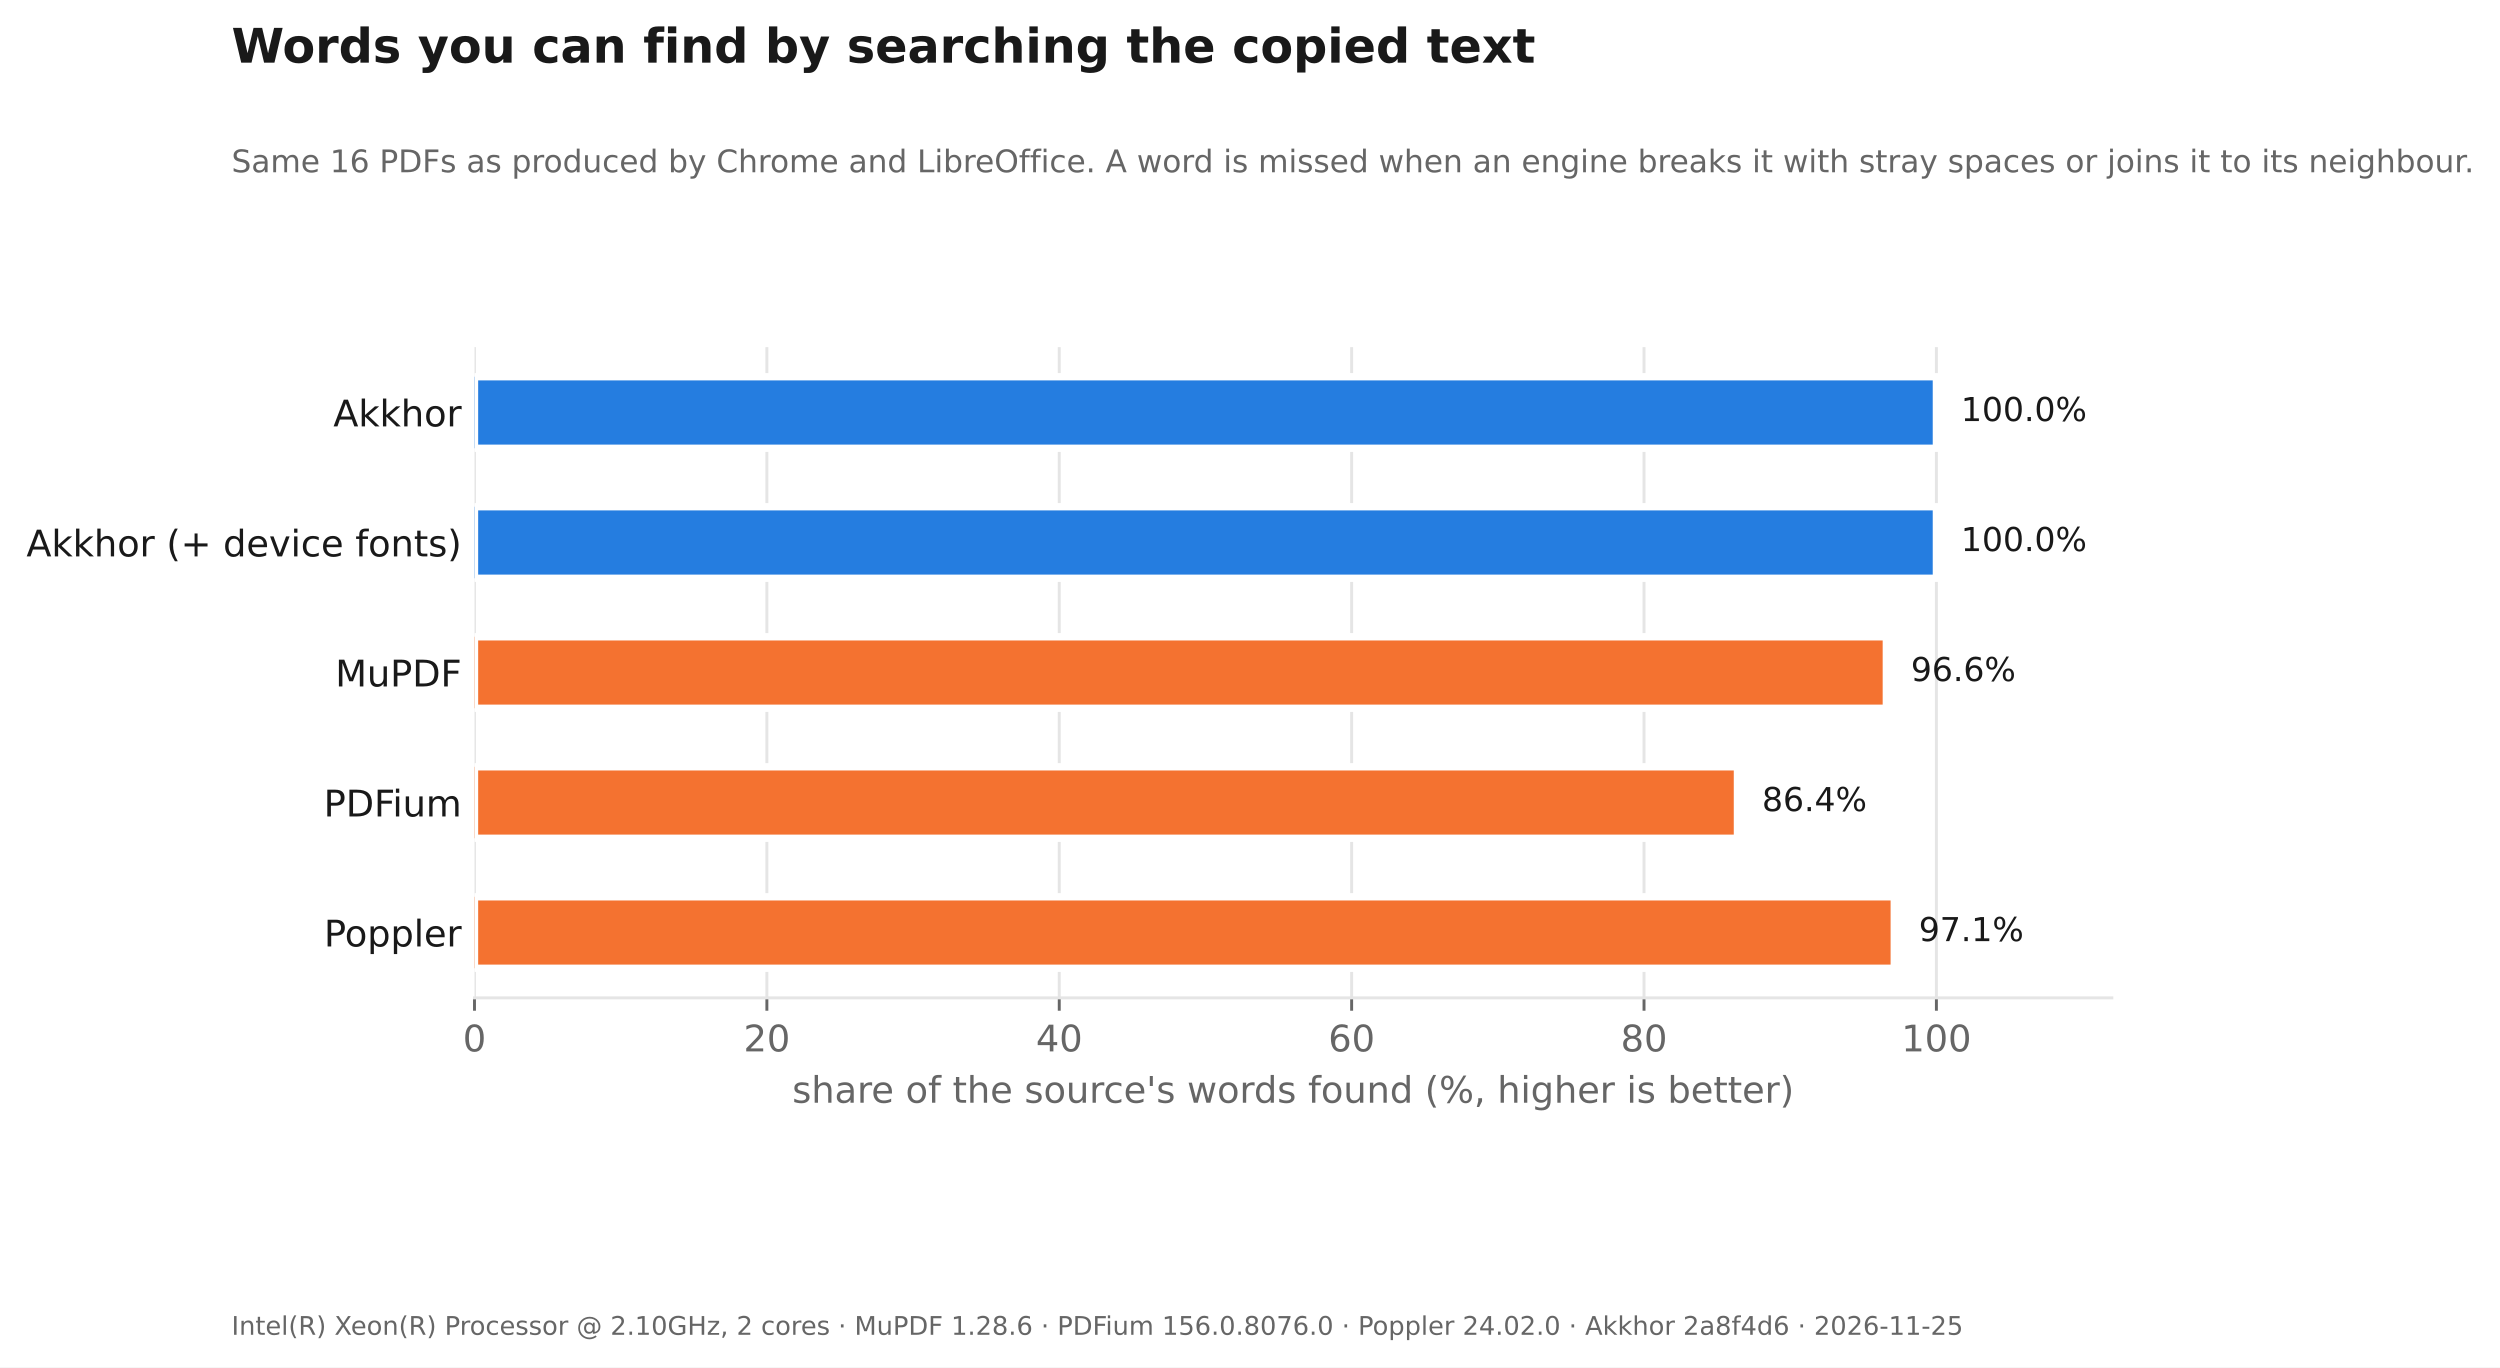
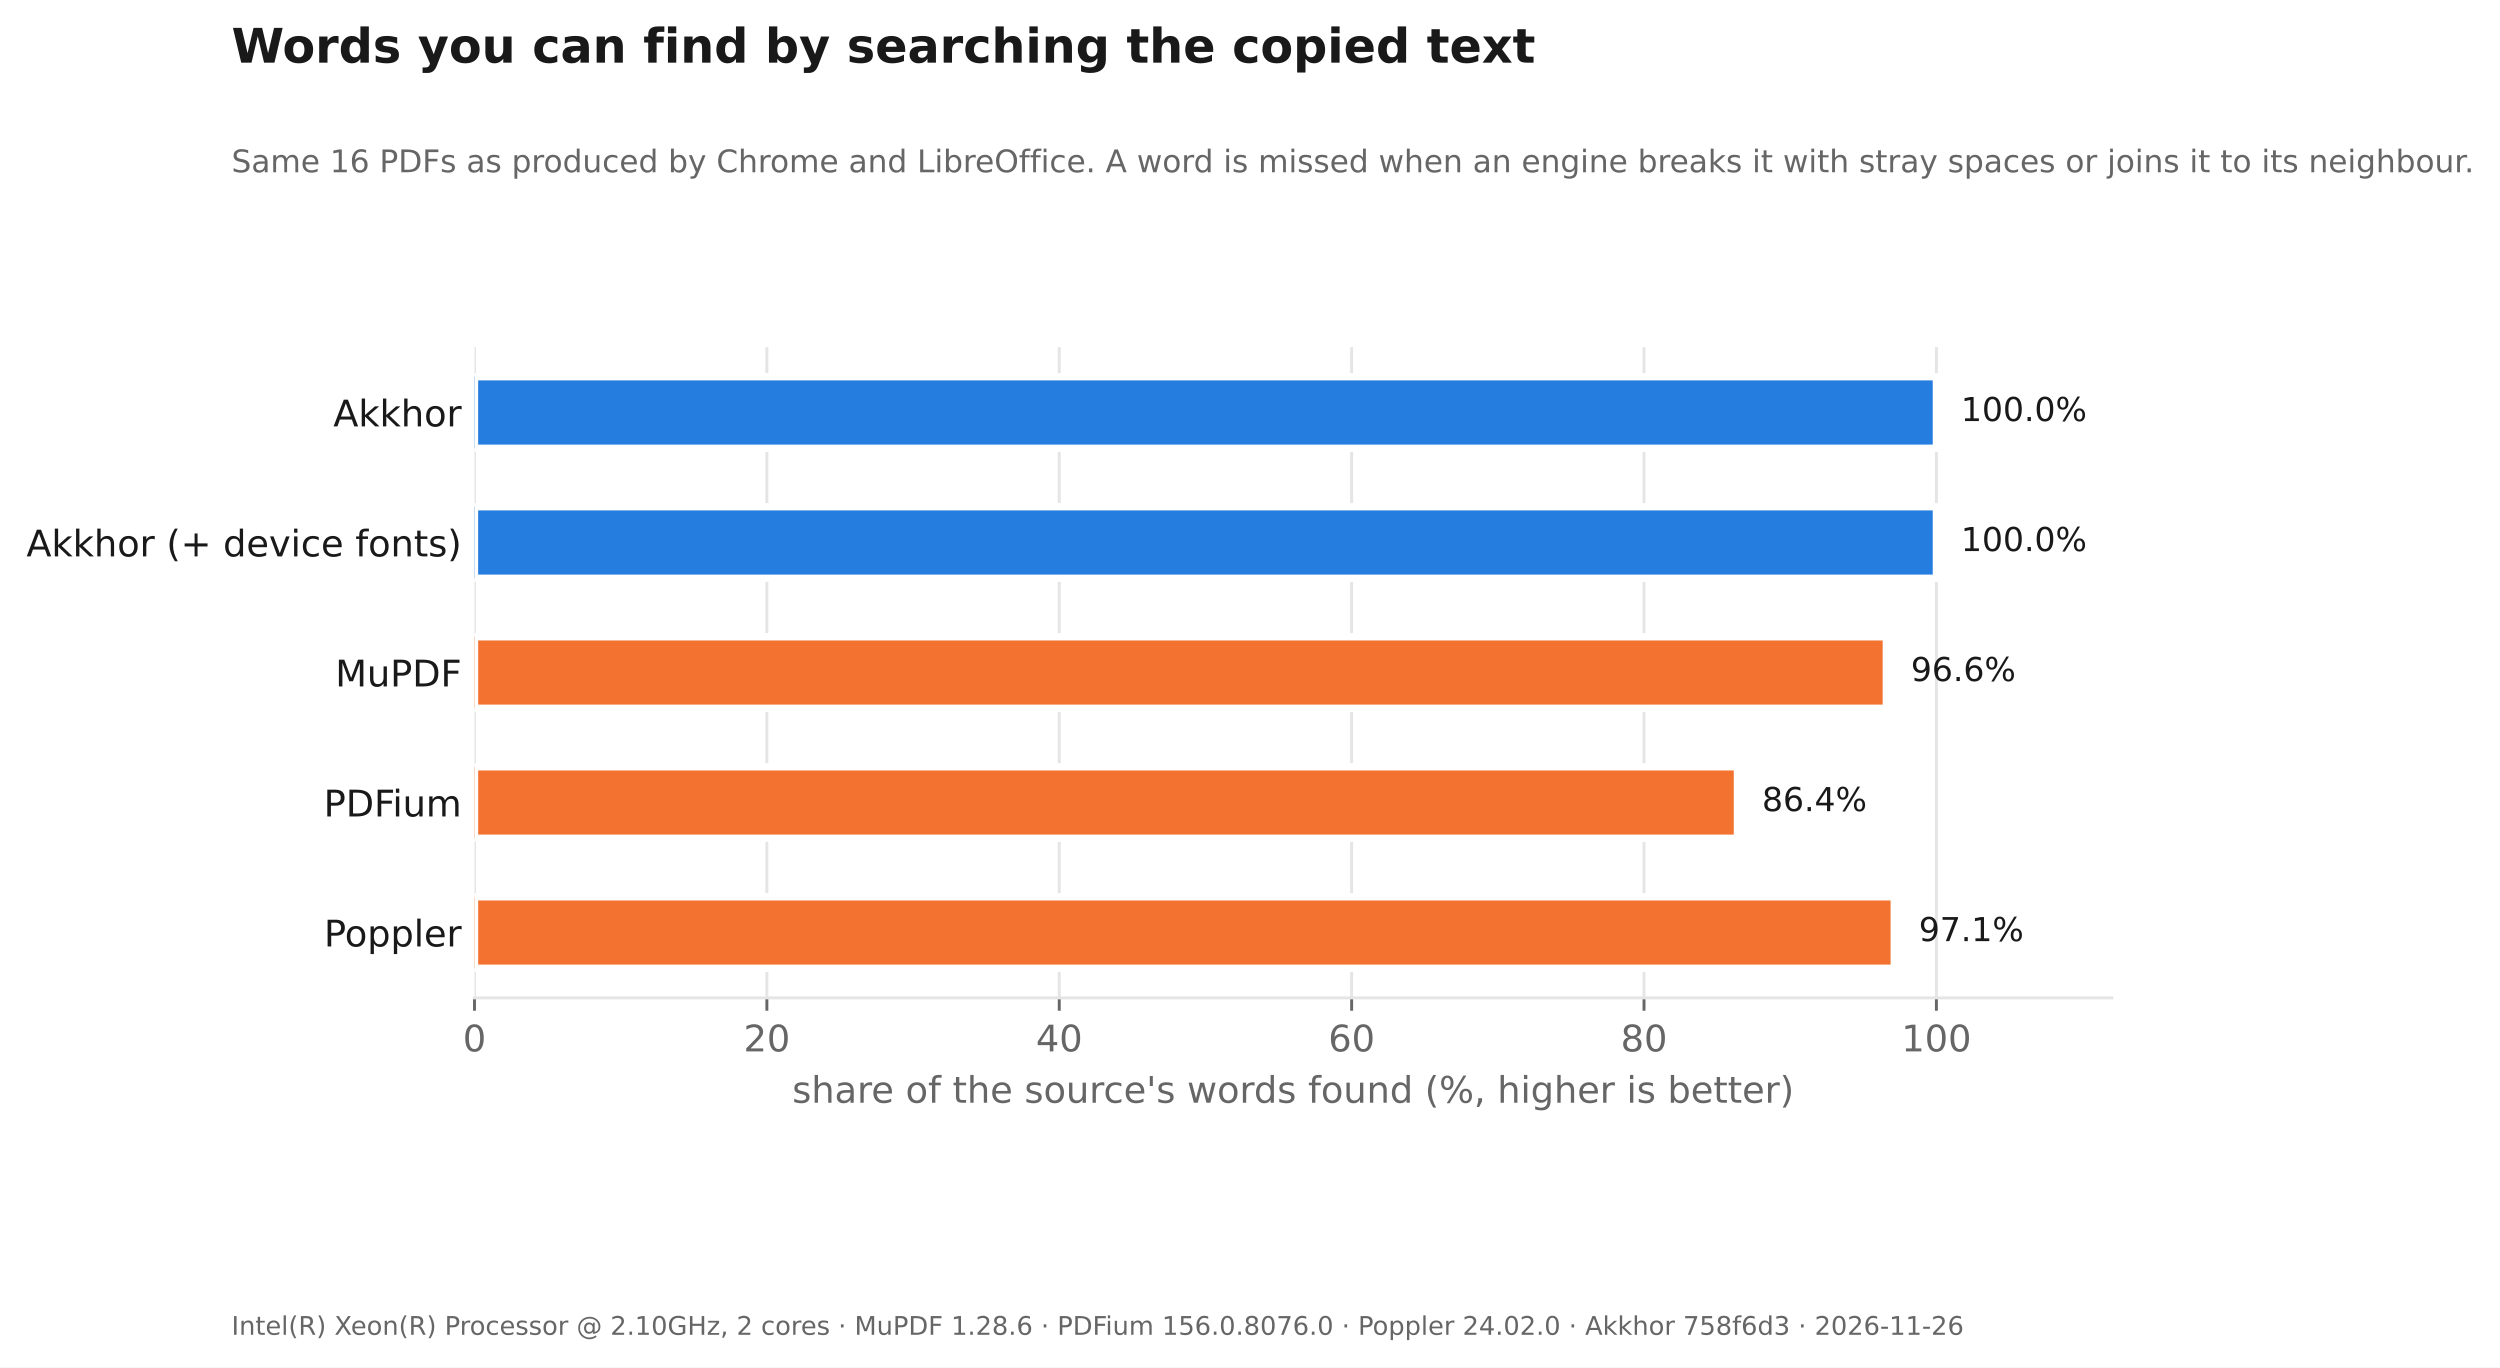
<svg xmlns="http://www.w3.org/2000/svg" xmlns:xlink="http://www.w3.org/1999/xlink" width="681.591pt" height="372.802pt" viewBox="0 0 681.591 372.802" version="1.1">
  <defs>
    <style type="text/css">*{stroke-linejoin: round; stroke-linecap: butt}</style>
  </defs>
  <g id="figure_1">
    <g id="patch_1">
      <path d="M 0 372.802  L 681.591 372.802  L 681.591 -0  L 0 -0  z " style="fill: #ffffff" />
    </g>
    <g id="axes_1">
      <g id="patch_2">
        <path d="M 129.363 272.057  L 575.763 272.057  L 575.763 94.649  L 129.363 94.649  z " style="fill: #ffffff" />
      </g>
      <g id="matplotlib.axis_1">
        <g id="xtick_1">
          <g id="line2d_1">
-             <path d="M 129.363 272.057  L 129.363 94.649  " clip-path="url(#pe788c5fe6f)" style="fill: none; stroke: #e5e5e5; stroke-width: 0.8; stroke-linecap: square" />
+             <path d="M 129.363 272.057  L 129.363 94.649  " clip-path="url(#p9df1d448a3)" style="fill: none; stroke: #e5e5e5; stroke-width: 0.8; stroke-linecap: square" />
          </g>
          <g id="line2d_2">
            <defs>
-               <path id="md18f8476a5" d="M 0 0  L 0 3.5  " style="stroke: #666666; stroke-width: 0.8" />
+               <path id="m435068f064" d="M 0 0  L 0 3.5  " style="stroke: #666666; stroke-width: 0.8" />
            </defs>
            <g>
-               <use xlink:href="#md18f8476a5" x="129.363" y="272.057" style="fill: #666666; stroke: #666666; stroke-width: 0.8" />
+               <use xlink:href="#m435068f064" x="129.363" y="272.057" style="fill: #666666; stroke: #666666; stroke-width: 0.8" />
            </g>
          </g>
          <g id="text_1">
            <text style="font-size: 10px; font-family: 'DejaVu Sans'; text-anchor: middle; fill: #666666" x="129.363" y="286.655" transform="rotate(-0 129.3625 286.6547)">0</text>
          </g>
        </g>
        <g id="xtick_2">
          <g id="line2d_3">
-             <path d="M 209.077 272.057  L 209.077 94.649  " clip-path="url(#pe788c5fe6f)" style="fill: none; stroke: #e5e5e5; stroke-width: 0.8; stroke-linecap: square" />
+             <path d="M 209.077 272.057  L 209.077 94.649  " clip-path="url(#p9df1d448a3)" style="fill: none; stroke: #e5e5e5; stroke-width: 0.8; stroke-linecap: square" />
          </g>
          <g id="line2d_4">
            <g>
-               <use xlink:href="#md18f8476a5" x="209.077" y="272.057" style="fill: #666666; stroke: #666666; stroke-width: 0.8" />
+               <use xlink:href="#m435068f064" x="209.077" y="272.057" style="fill: #666666; stroke: #666666; stroke-width: 0.8" />
            </g>
          </g>
          <g id="text_2">
            <text style="font-size: 10px; font-family: 'DejaVu Sans'; text-anchor: middle; fill: #666666" x="209.077" y="286.655" transform="rotate(-0 209.0768 286.6547)">20</text>
          </g>
        </g>
        <g id="xtick_3">
          <g id="line2d_5">
-             <path d="M 288.791 272.057  L 288.791 94.649  " clip-path="url(#pe788c5fe6f)" style="fill: none; stroke: #e5e5e5; stroke-width: 0.8; stroke-linecap: square" />
+             <path d="M 288.791 272.057  L 288.791 94.649  " clip-path="url(#p9df1d448a3)" style="fill: none; stroke: #e5e5e5; stroke-width: 0.8; stroke-linecap: square" />
          </g>
          <g id="line2d_6">
            <g>
-               <use xlink:href="#md18f8476a5" x="288.791" y="272.057" style="fill: #666666; stroke: #666666; stroke-width: 0.8" />
+               <use xlink:href="#m435068f064" x="288.791" y="272.057" style="fill: #666666; stroke: #666666; stroke-width: 0.8" />
            </g>
          </g>
          <g id="text_3">
            <text style="font-size: 10px; font-family: 'DejaVu Sans'; text-anchor: middle; fill: #666666" x="288.791" y="286.655" transform="rotate(-0 288.7911 286.6547)">40</text>
          </g>
        </g>
        <g id="xtick_4">
          <g id="line2d_7">
-             <path d="M 368.505 272.057  L 368.505 94.649  " clip-path="url(#pe788c5fe6f)" style="fill: none; stroke: #e5e5e5; stroke-width: 0.8; stroke-linecap: square" />
+             <path d="M 368.505 272.057  L 368.505 94.649  " clip-path="url(#p9df1d448a3)" style="fill: none; stroke: #e5e5e5; stroke-width: 0.8; stroke-linecap: square" />
          </g>
          <g id="line2d_8">
            <g>
-               <use xlink:href="#md18f8476a5" x="368.505" y="272.057" style="fill: #666666; stroke: #666666; stroke-width: 0.8" />
+               <use xlink:href="#m435068f064" x="368.505" y="272.057" style="fill: #666666; stroke: #666666; stroke-width: 0.8" />
            </g>
          </g>
          <g id="text_4">
            <text style="font-size: 10px; font-family: 'DejaVu Sans'; text-anchor: middle; fill: #666666" x="368.505" y="286.655" transform="rotate(-0 368.5054 286.6547)">60</text>
          </g>
        </g>
        <g id="xtick_5">
          <g id="line2d_9">
-             <path d="M 448.22 272.057  L 448.22 94.649  " clip-path="url(#pe788c5fe6f)" style="fill: none; stroke: #e5e5e5; stroke-width: 0.8; stroke-linecap: square" />
+             <path d="M 448.22 272.057  L 448.22 94.649  " clip-path="url(#p9df1d448a3)" style="fill: none; stroke: #e5e5e5; stroke-width: 0.8; stroke-linecap: square" />
          </g>
          <g id="line2d_10">
            <g>
-               <use xlink:href="#md18f8476a5" x="448.22" y="272.057" style="fill: #666666; stroke: #666666; stroke-width: 0.8" />
+               <use xlink:href="#m435068f064" x="448.22" y="272.057" style="fill: #666666; stroke: #666666; stroke-width: 0.8" />
            </g>
          </g>
          <g id="text_5">
            <text style="font-size: 10px; font-family: 'DejaVu Sans'; text-anchor: middle; fill: #666666" x="448.22" y="286.655" transform="rotate(-0 448.2196 286.6547)">80</text>
          </g>
        </g>
        <g id="xtick_6">
          <g id="line2d_11">
-             <path d="M 527.934 272.057  L 527.934 94.649  " clip-path="url(#pe788c5fe6f)" style="fill: none; stroke: #e5e5e5; stroke-width: 0.8; stroke-linecap: square" />
+             <path d="M 527.934 272.057  L 527.934 94.649  " clip-path="url(#p9df1d448a3)" style="fill: none; stroke: #e5e5e5; stroke-width: 0.8; stroke-linecap: square" />
          </g>
          <g id="line2d_12">
            <g>
-               <use xlink:href="#md18f8476a5" x="527.934" y="272.057" style="fill: #666666; stroke: #666666; stroke-width: 0.8" />
+               <use xlink:href="#m435068f064" x="527.934" y="272.057" style="fill: #666666; stroke: #666666; stroke-width: 0.8" />
            </g>
          </g>
          <g id="text_6">
            <text style="font-size: 10px; font-family: 'DejaVu Sans'; text-anchor: middle; fill: #666666" x="527.934" y="286.655" transform="rotate(-0 527.9339 286.6547)">100</text>
          </g>
        </g>
        <g id="text_7">
          <text style="font-size: 10px; font-family: 'DejaVu Sans'; text-anchor: middle; fill: #666666" x="352.562" y="300.655" transform="rotate(-0 352.5625 300.6555)">share of the source's words found (%, higher is better)</text>
        </g>
      </g>
      <g id="matplotlib.axis_2">
        <g id="ytick_1">
          <g id="line2d_13" />
          <g id="text_8">
            <text style="font-size: 10px; font-family: 'DejaVu Sans'; text-anchor: end; fill: #191919" x="125.862" y="116.26" transform="rotate(-0 125.8625 116.2599)">Akkhor</text>
          </g>
        </g>
        <g id="ytick_2">
          <g id="line2d_14" />
          <g id="text_9">
            <text style="font-size: 10px; font-family: 'DejaVu Sans'; text-anchor: end; fill: #191919" x="125.862" y="151.706" transform="rotate(-0 125.8625 151.7061)">Akkhor (+ device fonts)</text>
          </g>
        </g>
        <g id="ytick_3">
          <g id="line2d_15" />
          <g id="text_10">
            <text style="font-size: 10px; font-family: 'DejaVu Sans'; text-anchor: end; fill: #191919" x="125.862" y="187.152" transform="rotate(-0 125.8625 187.1518)">MuPDF</text>
          </g>
        </g>
        <g id="ytick_4">
          <g id="line2d_16" />
          <g id="text_11">
            <text style="font-size: 10px; font-family: 'DejaVu Sans'; text-anchor: end; fill: #191919" x="125.862" y="222.598" transform="rotate(-0 125.8625 222.5984)">PDFium</text>
          </g>
        </g>
        <g id="ytick_5">
          <g id="line2d_17" />
          <g id="text_12">
            <text style="font-size: 10px; font-family: 'DejaVu Sans'; text-anchor: end; fill: #191919" x="125.862" y="258.045" transform="rotate(-0 125.8625 258.0445)">Poppler</text>
          </g>
        </g>
      </g>
      <g id="patch_3">
-         <path d="M 129.363 122.208  L 527.934 122.208  L 527.934 102.713  L 129.363 102.713  z " clip-path="url(#pe788c5fe6f)" style="fill: #257de0; stroke: #ffffff; stroke-width: 2; stroke-linejoin: miter" />
+         <path d="M 129.363 122.208  L 527.934 122.208  L 527.934 102.713  L 129.363 102.713  z " clip-path="url(#p9df1d448a3)" style="fill: #257de0; stroke: #ffffff; stroke-width: 2; stroke-linejoin: miter" />
      </g>
      <g id="patch_4">
-         <path d="M 129.363 157.655  L 527.934 157.655  L 527.934 138.159  L 129.363 138.159  z " clip-path="url(#pe788c5fe6f)" style="fill: #257de0; stroke: #ffffff; stroke-width: 2; stroke-linejoin: miter" />
+         <path d="M 129.363 157.655  L 527.934 157.655  L 527.934 138.159  L 129.363 138.159  z " clip-path="url(#p9df1d448a3)" style="fill: #257de0; stroke: #ffffff; stroke-width: 2; stroke-linejoin: miter" />
      </g>
      <g id="patch_5">
-         <path d="M 129.363 193.101  L 514.286 193.101  L 514.286 173.605  L 129.363 173.605  z " clip-path="url(#pe788c5fe6f)" style="fill: #f47230; stroke: #ffffff; stroke-width: 2; stroke-linejoin: miter" />
+         <path d="M 129.363 193.101  L 514.286 193.101  L 514.286 173.605  L 129.363 173.605  z " clip-path="url(#p9df1d448a3)" style="fill: #f47230; stroke: #ffffff; stroke-width: 2; stroke-linejoin: miter" />
      </g>
      <g id="patch_6">
-         <path d="M 129.363 228.547  L 473.69 228.547  L 473.69 209.051  L 129.363 209.051  z " clip-path="url(#pe788c5fe6f)" style="fill: #f47230; stroke: #ffffff; stroke-width: 2; stroke-linejoin: miter" />
+         <path d="M 129.363 228.547  L 473.69 228.547  L 473.69 209.051  L 129.363 209.051  z " clip-path="url(#p9df1d448a3)" style="fill: #f47230; stroke: #ffffff; stroke-width: 2; stroke-linejoin: miter" />
      </g>
      <g id="patch_7">
-         <path d="M 129.363 263.993  L 516.447 263.993  L 516.447 244.498  L 129.363 244.498  z " clip-path="url(#pe788c5fe6f)" style="fill: #f47230; stroke: #ffffff; stroke-width: 2; stroke-linejoin: miter" />
+         <path d="M 129.363 263.993  L 516.447 263.993  L 516.447 244.498  L 129.363 244.498  z " clip-path="url(#p9df1d448a3)" style="fill: #f47230; stroke: #ffffff; stroke-width: 2; stroke-linejoin: miter" />
      </g>
      <g id="patch_8">
        <path d="M 129.363 272.057  L 575.763 272.057  " style="fill: none; stroke: #e5e5e5; stroke-width: 0.8; stroke-linejoin: miter; stroke-linecap: square" />
      </g>
      <g id="text_13">
        <text style="font-size: 9px; font-family: 'DejaVu Sans'; text-anchor: start; fill: #191919" x="534.63" y="114.799" transform="rotate(-0 534.6299 114.7986)">100.0%</text>
      </g>
      <g id="text_14">
        <text style="font-size: 9px; font-family: 'DejaVu Sans'; text-anchor: start; fill: #191919" x="534.63" y="150.245" transform="rotate(-0 534.6299 150.2448)">100.0%</text>
      </g>
      <g id="text_15">
        <text style="font-size: 9px; font-family: 'DejaVu Sans'; text-anchor: start; fill: #191919" x="520.982" y="185.691" transform="rotate(-0 520.9818 185.6909)">96.6%</text>
      </g>
      <g id="text_16">
        <text style="font-size: 9px; font-family: 'DejaVu Sans'; text-anchor: start; fill: #191919" x="480.386" y="221.137" transform="rotate(-0 480.3859 221.1371)">86.4%</text>
      </g>
      <g id="text_17">
        <text style="font-size: 9px; font-family: 'DejaVu Sans'; text-anchor: start; fill: #191919" x="523.143" y="256.583" transform="rotate(-0 523.1426 256.5832)">97.1%</text>
      </g>
    </g>
    <g id="text_18">
      <text style="font-weight: 700; font-size: 13px; font-family: 'DejaVu Sans'; text-anchor: start; fill: #191919" x="63.123" y="17.078" transform="rotate(-0 63.1225 17.07797)">Words you can find by searching the copied text</text>
    </g>
    <g id="text_19">
      <text style="font-size: 8.5px; font-family: 'DejaVu Sans'; text-anchor: start; fill: #666666" x="63.123" y="46.959" transform="rotate(-0 63.1225 46.95902)">Same 16 PDFs as produced by Chrome and LibreOffice. A word is missed when an engine breaks it with stray spaces or joins it to its neighbour.</text>
    </g>
    <g id="text_20">
-       <text style="font-size: 7px; font-family: 'DejaVu Sans'; text-anchor: start; fill: #666666" x="63.123" y="363.92" transform="rotate(-0 63.1225 363.9199)">Intel(R) Xeon(R) Processor @ 2.10GHz, 2 cores · MuPDF 1.28.6 · PDFium 156.0.8076.0 · Poppler 24.02.0 · Akkhor 2a8f4d6 · 2026-11-25</text>
+       <text style="font-size: 7px; font-family: 'DejaVu Sans'; text-anchor: start; fill: #666666" x="63.123" y="363.92" transform="rotate(-0 63.1225 363.9199)">Intel(R) Xeon(R) Processor @ 2.10GHz, 2 cores · MuPDF 1.28.6 · PDFium 156.0.8076.0 · Poppler 24.02.0 · Akkhor 758f6d3 · 2026-11-26</text>
    </g>
  </g>
  <defs>
-     <clipPath id="pe788c5fe6f">
+     <clipPath id="p9df1d448a3">
      <rect x="129.363" y="94.649" width="446.4" height="177.408" />
    </clipPath>
  </defs>
</svg>
